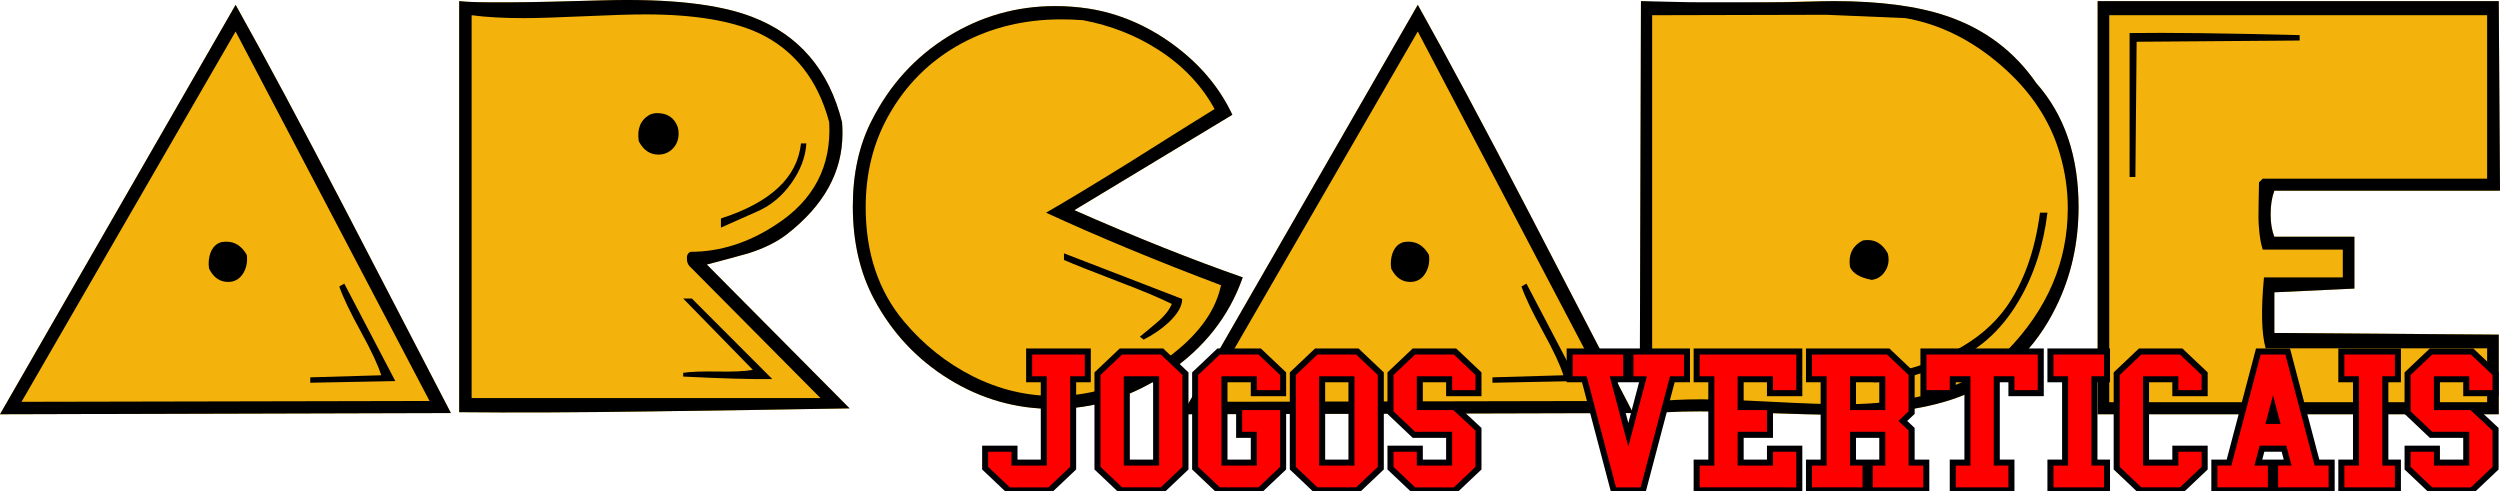
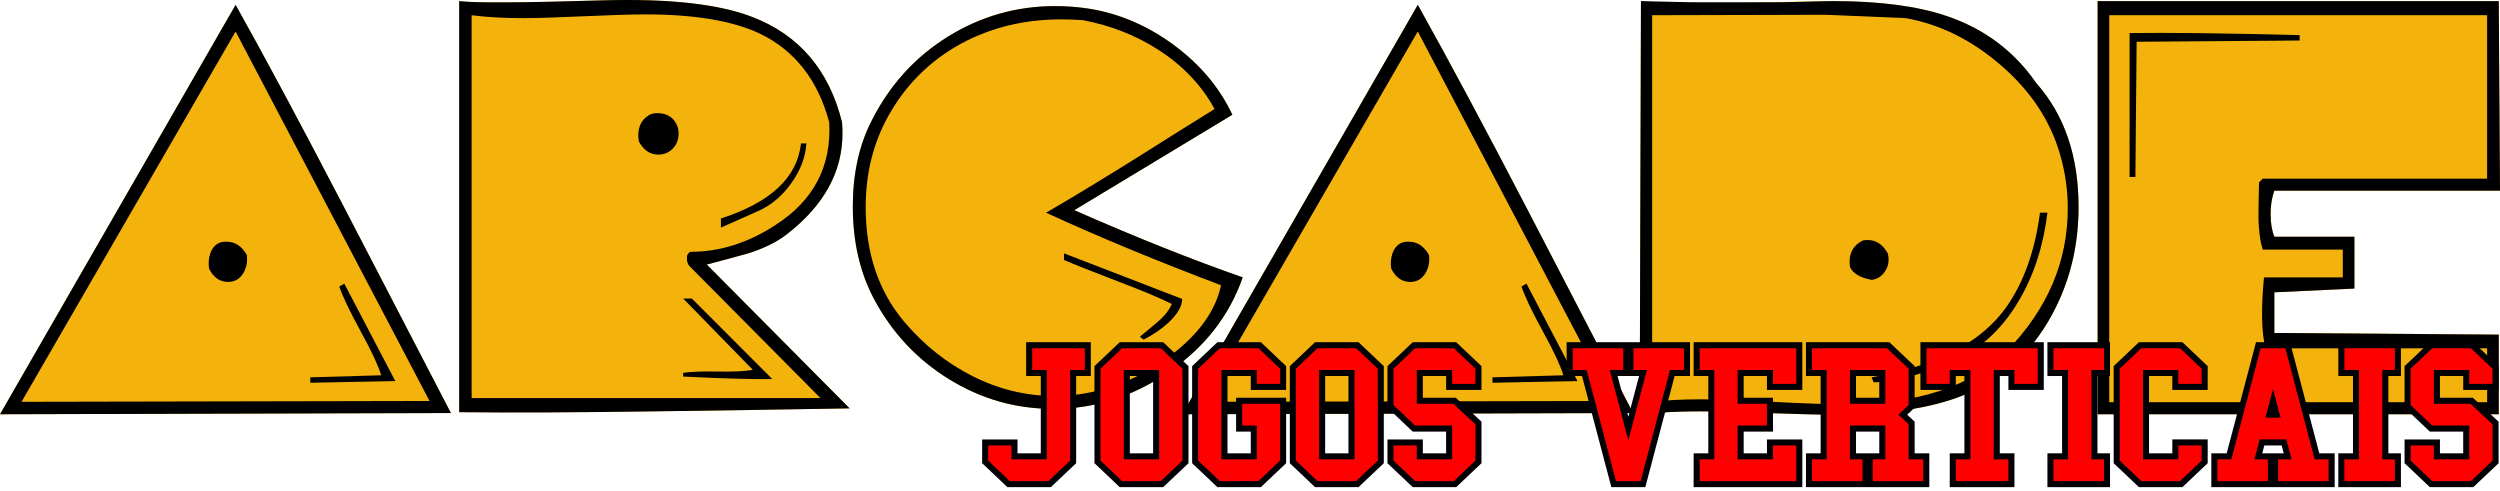
<svg xmlns="http://www.w3.org/2000/svg" enable-background="new 0 0 566.929 129.21" height="156.566" viewBox="0 0 558.831 109.596" width="798.33">
  <g fill="#f4b20c" transform="translate(-2.794 -20.5058)">
    <path d="m2.794 113.106 52.668-91.516c6.676 11.93 14.773 27.044 24.295 45.341l23.829 45.896zm55.17-35.605c.186 1.484-.062 2.813-.742 3.986-.804 1.362-1.947 2.04-3.431 2.04-1.854 0-3.277-.987-4.265-2.967-.185-1.174-.092-2.317.278-3.431.494-1.359 1.328-2.193 2.503-2.504.371-.061.742-.093 1.113-.093 1.916.002 3.431.992 4.544 2.969z" />
    <path d="m192.707 111.79c-14.467.252-28.935.473-43.403.663-17.313.25-31.935.313-43.867.189v-91.887c3.461.434 14.372.371 32.731-.185 14.464-.371 25.374.866 32.73 3.709 10.508 4.019 17.214 11.869 20.121 23.552.06.804.093 1.639.093 2.505 0 8.593-4.142 16.104-12.426 22.533-2.227 1.731-5.101 3.153-8.625 4.265-3.091.867-6.184 1.701-9.273 2.504zm-38.406-62.847c.123.433.186.897.186 1.391 0 1.36-.434 2.488-1.298 3.384-.866.896-1.947 1.344-3.245 1.344-1.855 0-3.308-.987-4.358-2.966-.433-2.782.371-4.759 2.411-5.934.557-.247 1.113-.371 1.669-.371 2.347 0 3.893 1.051 4.635 3.152zm21.124 56.298c-4.508.061-11.148-.126-19.919-.561v-.842c1.73-.249 4.326-.344 7.789-.279 3.461.061 6.057-.064 7.788-.373l-15.577-15.949 1.945.003zm7.619-52.681c-.185 3.029-1.298 5.98-3.337 8.854-2.041 2.875-4.513 4.96-7.418 6.259l-8.344 3.709v-2.041c11.126-3.584 17.091-9.18 17.895-16.782h1.204z" />
    <path d="m280.586 82.507c-3.029 8.655-8.576 15.732-16.643 21.234-8.066 5.5-16.675 8.22-25.823 8.158-8.284 0-16.01-2.21-23.181-6.629-7.171-4.42-12.765-10.4-16.783-17.941-3.152-5.935-4.729-12.825-4.729-20.677 0-7.356 1.421-13.783 4.266-19.286 4.017-7.913 9.689-14.141 17.014-18.684 7.326-4.544 15.314-6.815 23.969-6.815 2.472 0 4.945.186 7.418.556 6.675 1.052 12.918 3.679 18.729 7.88 6.058 4.39 10.538 9.676 13.444 15.856-7.85 4.761-19.626 11.868-35.326 21.326 13.6 5.999 26.149 11.006 37.645 15.022zm-13.536 4.823c0 1.608-1.02 3.37-3.06 5.285-1.608 1.483-3.462 2.75-5.563 3.802l-.835-.649c1.298-1.051 2.596-2.133 3.895-3.245 1.607-1.359 2.688-2.72 3.245-4.08-2.906-1.421-6.894-3.09-11.961-5.007-6.119-2.348-10.168-3.955-12.146-4.82v-1.486z" />
    <path d="m267.049 113.106 52.667-91.516c6.676 11.93 14.773 27.044 24.295 45.341l23.829 45.896zm55.17-35.605c.185 1.484-.063 2.813-.742 3.986-.805 1.362-1.947 2.04-3.432 2.04-1.854 0-3.276-.987-4.266-2.967-.186-1.174-.093-2.317.278-3.431.494-1.359 1.329-2.193 2.504-2.504.371-.061.742-.093 1.112-.093 1.917.002 3.433.992 4.546 2.969zm33.195 28.188-19.01.371v-1.206l15.857-.463c-.682-2.226-2.195-5.472-4.545-9.736-2.473-4.512-4.079-7.882-4.821-10.106l1.112-.649z" />
    <path d="m462.414 89.046c-4.636 9.501-11.623 16.133-20.955 19.896-7.109 2.837-16.69 4.256-28.745 4.256-3.276 0-8.283-.125-15.02-.371-6.738-.247-11.746-.371-15.022-.371-5.067 0-9.518.247-13.351.742l.278-92.443c3.709.371 7.941.557 12.701.557 3.276 0 8.314-.093 15.115-.278 6.799-.186 11.869-.278 15.205-.278 10.323 0 18.762 1.111 25.313 3.331 8.406 2.838 15.083 7.834 20.028 14.992 6.306 7.094 9.457 16.317 9.457 27.667.001 8.082-1.667 15.516-5.004 22.3zm-37.646-11.916c.124.434.186.896.186 1.392 0 1.112-.356 2.117-1.066 3.013-.711.896-1.622 1.407-2.735 1.529-2.597-.492-4.204-1.451-4.821-2.873-.063-.433-.093-.834-.093-1.205 0-2.164.988-3.74 2.967-4.73.371-.061.742-.092 1.113-.092 1.853 0 3.337.989 4.449 2.966zm35.699-9.087c-.928 7.543-3.093 14.157-6.491 19.842-3.957 6.677-9.212 11.282-15.764 13.816-3.648 1.421-6.338 2.379-8.065 2.874-3.029.866-5.874 1.328-8.531 1.392l-.464-1.113c14.525-2.535 24.603-7.82 30.228-15.855 3.832-5.501 6.306-12.485 7.418-20.955h1.669z" />
    <path d="m561.625 63.129h-50.44c-.557 1.498-.835 3.246-.835 5.241 0 1.997.278 3.68.835 5.053h17.895v11.589l-17.895.835v9.087l50.162.371v17.802h-89.662v-92.352h89.662zm-44.785-33.566-36.439.278-.278 30.228h-1.297v-32.174c8.529-.122 21.2.033 38.015.464v1.204z" />
  </g>
  <g transform="translate(-2.794 -20.5058)">
    <path d="m2.794 113.106 52.668-91.516c6.676 11.93 14.773 27.044 24.295 45.341l23.829 45.896zm96.018-2.968-43.354-82.589-47.852 82.775zm-40.848-32.637c.186 1.484-.062 2.813-.742 3.986-.804 1.362-1.947 2.04-3.431 2.04-1.854 0-3.277-.987-4.265-2.967-.185-1.174-.092-2.317.278-3.431.494-1.359 1.328-2.193 2.503-2.504.371-.061.742-.093 1.113-.093 1.916.002 3.431.992 4.544 2.969zm33.195 28.188-19.009.371v-1.206l15.855-.463c-.681-2.226-2.195-5.472-4.543-9.736-2.473-4.512-4.08-7.882-4.822-10.106l1.113-.649z" />
    <path d="m192.707 111.79c-14.467.252-28.935.473-43.403.663-17.313.25-31.935.313-43.867.189v-91.887c3.461.434 14.372.371 32.731-.185 14.464-.371 25.374.866 32.73 3.709 10.508 4.019 17.214 11.869 20.121 23.552.06.804.093 1.639.093 2.505 0 8.593-4.142 16.104-12.426 22.533-2.227 1.731-5.101 3.153-8.625 4.265-3.091.867-6.184 1.701-9.273 2.504zm-4.562-63.988c-2.536-9.446-7.728-16.053-15.578-19.819-6.059-2.839-14.557-4.26-25.499-4.26-3.029 0-7.603.138-13.723.417s-10.632.418-13.538.418c-4.45 0-8.314-.216-11.59-.649v85.581h77.979l-29.326-29.55c-.354-.432-.529-.957-.529-1.575-.062-.803.217-1.327.835-1.573 6.551 0 12.888-2.007 19.008-6.022 8.529-5.493 12.517-13.151 11.961-22.968zm-33.844 1.141c.123.433.186.897.186 1.391 0 1.36-.434 2.488-1.298 3.384-.866.896-1.947 1.344-3.245 1.344-1.855 0-3.308-.987-4.358-2.966-.433-2.782.371-4.759 2.411-5.934.557-.247 1.113-.371 1.669-.371 2.347 0 3.893 1.051 4.635 3.152zm21.124 56.298c-4.508.061-11.148-.126-19.919-.561v-.842c1.73-.249 4.326-.344 7.789-.279 3.461.061 6.057-.064 7.788-.373l-15.577-15.949 1.945.003zm7.619-52.681c-.185 3.029-1.298 5.98-3.337 8.854-2.041 2.875-4.513 4.96-7.418 6.259l-8.344 3.709v-2.041c11.126-3.584 17.091-9.18 17.895-16.782h1.204z" />
    <path d="m280.586 82.507c-3.029 8.655-8.576 15.732-16.643 21.234-8.066 5.5-16.675 8.22-25.823 8.158-8.284 0-16.01-2.21-23.181-6.629-7.171-4.42-12.765-10.4-16.783-17.941-3.152-5.935-4.729-12.825-4.729-20.677 0-7.356 1.421-13.783 4.266-19.286 4.017-7.913 9.689-14.141 17.014-18.684 7.326-4.544 15.314-6.815 23.969-6.815 2.472 0 4.945.186 7.418.556 6.675 1.052 12.918 3.679 18.729 7.88 6.058 4.39 10.538 9.676 13.444 15.856-7.85 4.761-19.626 11.868-35.326 21.326 13.6 5.999 26.149 11.006 37.645 15.022zm-4.855 1.756c-14.334-5.404-27.371-10.81-39.108-16.213 4.824-2.779 11.164-6.61 19.021-11.493 9.401-5.931 15.618-9.824 18.649-11.679-2.906-5.319-7.11-9.742-12.612-13.269-5.008-3.217-10.604-5.413-16.785-6.59-1.669-.122-3.308-.185-4.915-.185-8.161 0-15.58 1.793-22.256 5.377-7.048 3.834-12.521 9.273-16.415 16.32-3.337 5.997-5.006 12.765-5.006 20.306 0 10.262 2.873 18.792 8.618 25.591 4.388 5.193 9.5 9.256 15.339 12.193 5.838 2.936 11.94 4.404 18.306 4.404 4.448 0 8.804-.74 13.067-2.219 5.623-1.908 10.628-4.773 15.015-8.593 5.004-4.309 8.029-8.961 9.082-13.95zm-8.681 3.067c0 1.608-1.02 3.37-3.06 5.285-1.608 1.483-3.462 2.75-5.563 3.802l-.835-.649c1.298-1.051 2.596-2.133 3.895-3.245 1.607-1.359 2.688-2.72 3.245-4.08-2.906-1.421-6.894-3.09-11.961-5.007-6.119-2.348-10.168-3.955-12.146-4.82v-1.486z" />
    <path d="m267.049 113.106 52.667-91.516c6.676 11.93 14.773 27.044 24.295 45.341l23.829 45.896zm96.018-2.968-43.355-82.589-47.852 82.775zm-40.848-32.637c.185 1.484-.063 2.813-.742 3.986-.805 1.362-1.947 2.04-3.432 2.04-1.854 0-3.276-.987-4.266-2.967-.186-1.174-.093-2.317.278-3.431.494-1.359 1.329-2.193 2.504-2.504.371-.061.742-.093 1.112-.093 1.917.002 3.433.992 4.546 2.969zm33.195 28.188-19.01.371v-1.206l15.857-.463c-.682-2.226-2.195-5.472-4.545-9.736-2.473-4.512-4.079-7.882-4.821-10.106l1.112-.649z" />
    <path d="m462.414 89.046c-4.636 9.501-11.623 16.133-20.955 19.896-7.109 2.837-16.69 4.256-28.745 4.256-3.276 0-8.283-.125-15.02-.371-6.738-.247-11.746-.371-15.022-.371-5.067 0-9.518.247-13.351.742l.278-92.443c5.184.078 8.987.264 13.748.264 3.275 0 7.342-.016 14.429 0 6.801.014 11.509-.264 14.845-.264 10.323 0 18.762 1.111 25.313 3.331 8.406 2.838 15.083 7.834 20.028 14.992 6.306 7.094 9.457 16.317 9.457 27.667 0 8.083-1.668 15.517-5.005 22.301zm.835-34.141c-2.165-7.463-6.538-14.048-13.12-19.753-6.584-5.705-13.709-9.238-21.373-10.595l-17.76-.747-38.894.098v86.415c3.214-.37 6.862-.556 10.94-.556 3.462 0 8.747.186 15.856.556 7.107.371 12.425.557 15.948.557 16.504 0 28.682-3.978 36.532-11.935 9.088-9.313 13.631-19.954 13.631-31.921.001-4.07-.588-8.109-1.76-12.119zm-38.481 22.225c.124.434.186.896.186 1.392 0 1.112-.356 2.117-1.066 3.013-.711.896-1.622 1.407-2.735 1.529-2.597-.492-4.204-1.451-4.821-2.873-.063-.433-.093-.834-.093-1.205 0-2.164.988-3.74 2.967-4.73.371-.061.742-.092 1.113-.092 1.853 0 3.337.989 4.449 2.966zm35.699-9.087c-.928 7.543-3.093 14.157-6.491 19.842-3.957 6.677-9.212 11.282-15.764 13.816-3.648 1.421-6.338 2.379-8.065 2.874-3.029.866-5.874 1.328-8.531 1.392l-.464-1.113c14.525-2.535 24.603-7.82 30.228-15.855 3.832-5.501 6.306-12.485 7.418-20.955h1.669z" />
    <path d="m561.625 63.129h-50.44c-.557 1.498-.835 3.246-.835 5.241 0 1.997.278 3.68.835 5.053h17.895v11.589l-17.895.835v9.087l50.162.371v17.802h-89.662v-92.352h89.662zm-2.874 47.288v-12.052h-49.514c-.927-3.339-1.053-8.624-.37-15.857h17.616v-6.211h-17.891c-.435-1.359-.714-2.967-.839-4.822-.126-1.174-.154-2.875-.093-5.1.061-2.472.093-4.172.093-5.1l.835-.835h50.162v-36.531h-84.471v86.508zm-41.911-80.854-36.439.278-.278 30.228h-1.297v-32.174c8.529-.122 21.2.033 38.015.464v1.204z" />
  </g>
  <g fill="#f00" stroke="#000004" stroke-width="1.35">
-     <g transform="translate(-175.089 -9.419453)">
+     <g transform="translate(-175.089 -10.81945)">
      <path d="m525.96 87.988h12.643v6.21h-2.809l3.278 12.419 3.278-12.419h-2.809v-6.21h12.643v6.21h-3.278l-6.555 24.839h-6.555l-6.555-24.839h-3.278z" />
      <path d="m554.347 119.036v-6.21h3.278v-18.629h-3.278v-6.21h22.944v9.315h-6.555v-3.105h-6.555v6.21h6.555v6.21h-6.555v6.21h6.555v-3.105h6.555v9.315z" />
      <path d="m579.456 119.036v-6.21h3.278v-18.629h-3.278v-6.21h17.7l5.244 4.968v8.694l-1.967 1.863 1.967 1.863v7.452h3.278v6.21h-12.643v-6.21h2.809v-6.21h-6.555v6.21h2.809v6.21zm9.833-18.629h6.555v-6.21h-6.555z" />
      <path d="m611.598 119.036v-6.21h3.278v-18.629h-3.278v3.105h-6.555v-9.315h26.222v9.315h-6.555v-3.105h-3.278v18.629h3.278v6.21z" />
      <path d="m633.429 119.036v-6.21h3.278v-18.629h-3.278v-6.21h12.643v6.21h-2.809v18.629h2.809v6.21z" />
      <path d="m653.481 119.036-5.244-4.968v-21.113l5.244-4.968h9.178l5.244 4.968v4.347h-6.555v-3.105h-6.555v18.629h6.555v-3.105h6.555v4.347l-5.244 4.968z" />
      <path d="m670.068 119.036v-6.21h3.278l6.555-24.839h6.555l6.555 24.839h3.278v6.21h-12.643v-6.21h2.809l-.819-3.105h-4.917l-.819 3.105h2.809v6.21zm13.111-18.629-.819 3.105h1.639z" />
      <path d="m698.455 119.036v-6.21h3.278v-18.629h-3.278v-6.21h12.643v6.21h-2.809v18.629h2.809v6.21z" />
      <path d="m713.262 109.722h6.555v3.105h6.555v-6.21h-7.866l-5.244-4.968v-8.694l5.244-4.968h9.178l5.244 4.968v4.347h-6.555v-3.105h-6.555v6.21h7.773l5.338 4.968v8.694l-5.244 4.968h-9.178l-5.244-4.968z" />
    </g>
-     <g transform="translate(100.2521 -9.419453)">
+     <g transform="translate(100.2521 -10.81945)">
      <path d="m126.517 109.722v3.105h6.555v-18.629h-3.278v-6.21h13.111v6.21h-3.278v19.871l-5.244 4.968h-9.178l-5.244-4.968v-4.347z" />
      <path d="m150.315 119.036-5.244-4.968v-21.113l5.244-4.968h9.178l5.244 4.968v21.113l-5.244 4.968zm1.311-6.21h6.555v-18.629h-6.555z" />
      <path d="m172.146 119.036-5.244-4.968v-21.113l5.244-4.968h9.178l5.244 4.968v4.347h-6.555v-3.105h-6.555v18.629h6.555v-6.21h-3.278v-6.21h9.833v13.661l-5.244 4.968z" />
      <path d="m193.978 119.036-5.244-4.968v-21.113l5.244-4.968h9.178l5.244 4.968v21.113l-5.244 4.968zm1.311-6.21h6.555v-18.629h-6.555z" />
      <path d="m210.565 109.722h6.555v3.105h6.555v-6.21h-7.866l-5.244-4.968v-8.694l5.244-4.968h9.178l5.244 4.968v4.347h-6.555v-3.105h-6.555v6.21h7.773l5.338 4.968v8.694l-5.244 4.968h-9.178l-5.244-4.968z" />
    </g>
  </g>
</svg>
